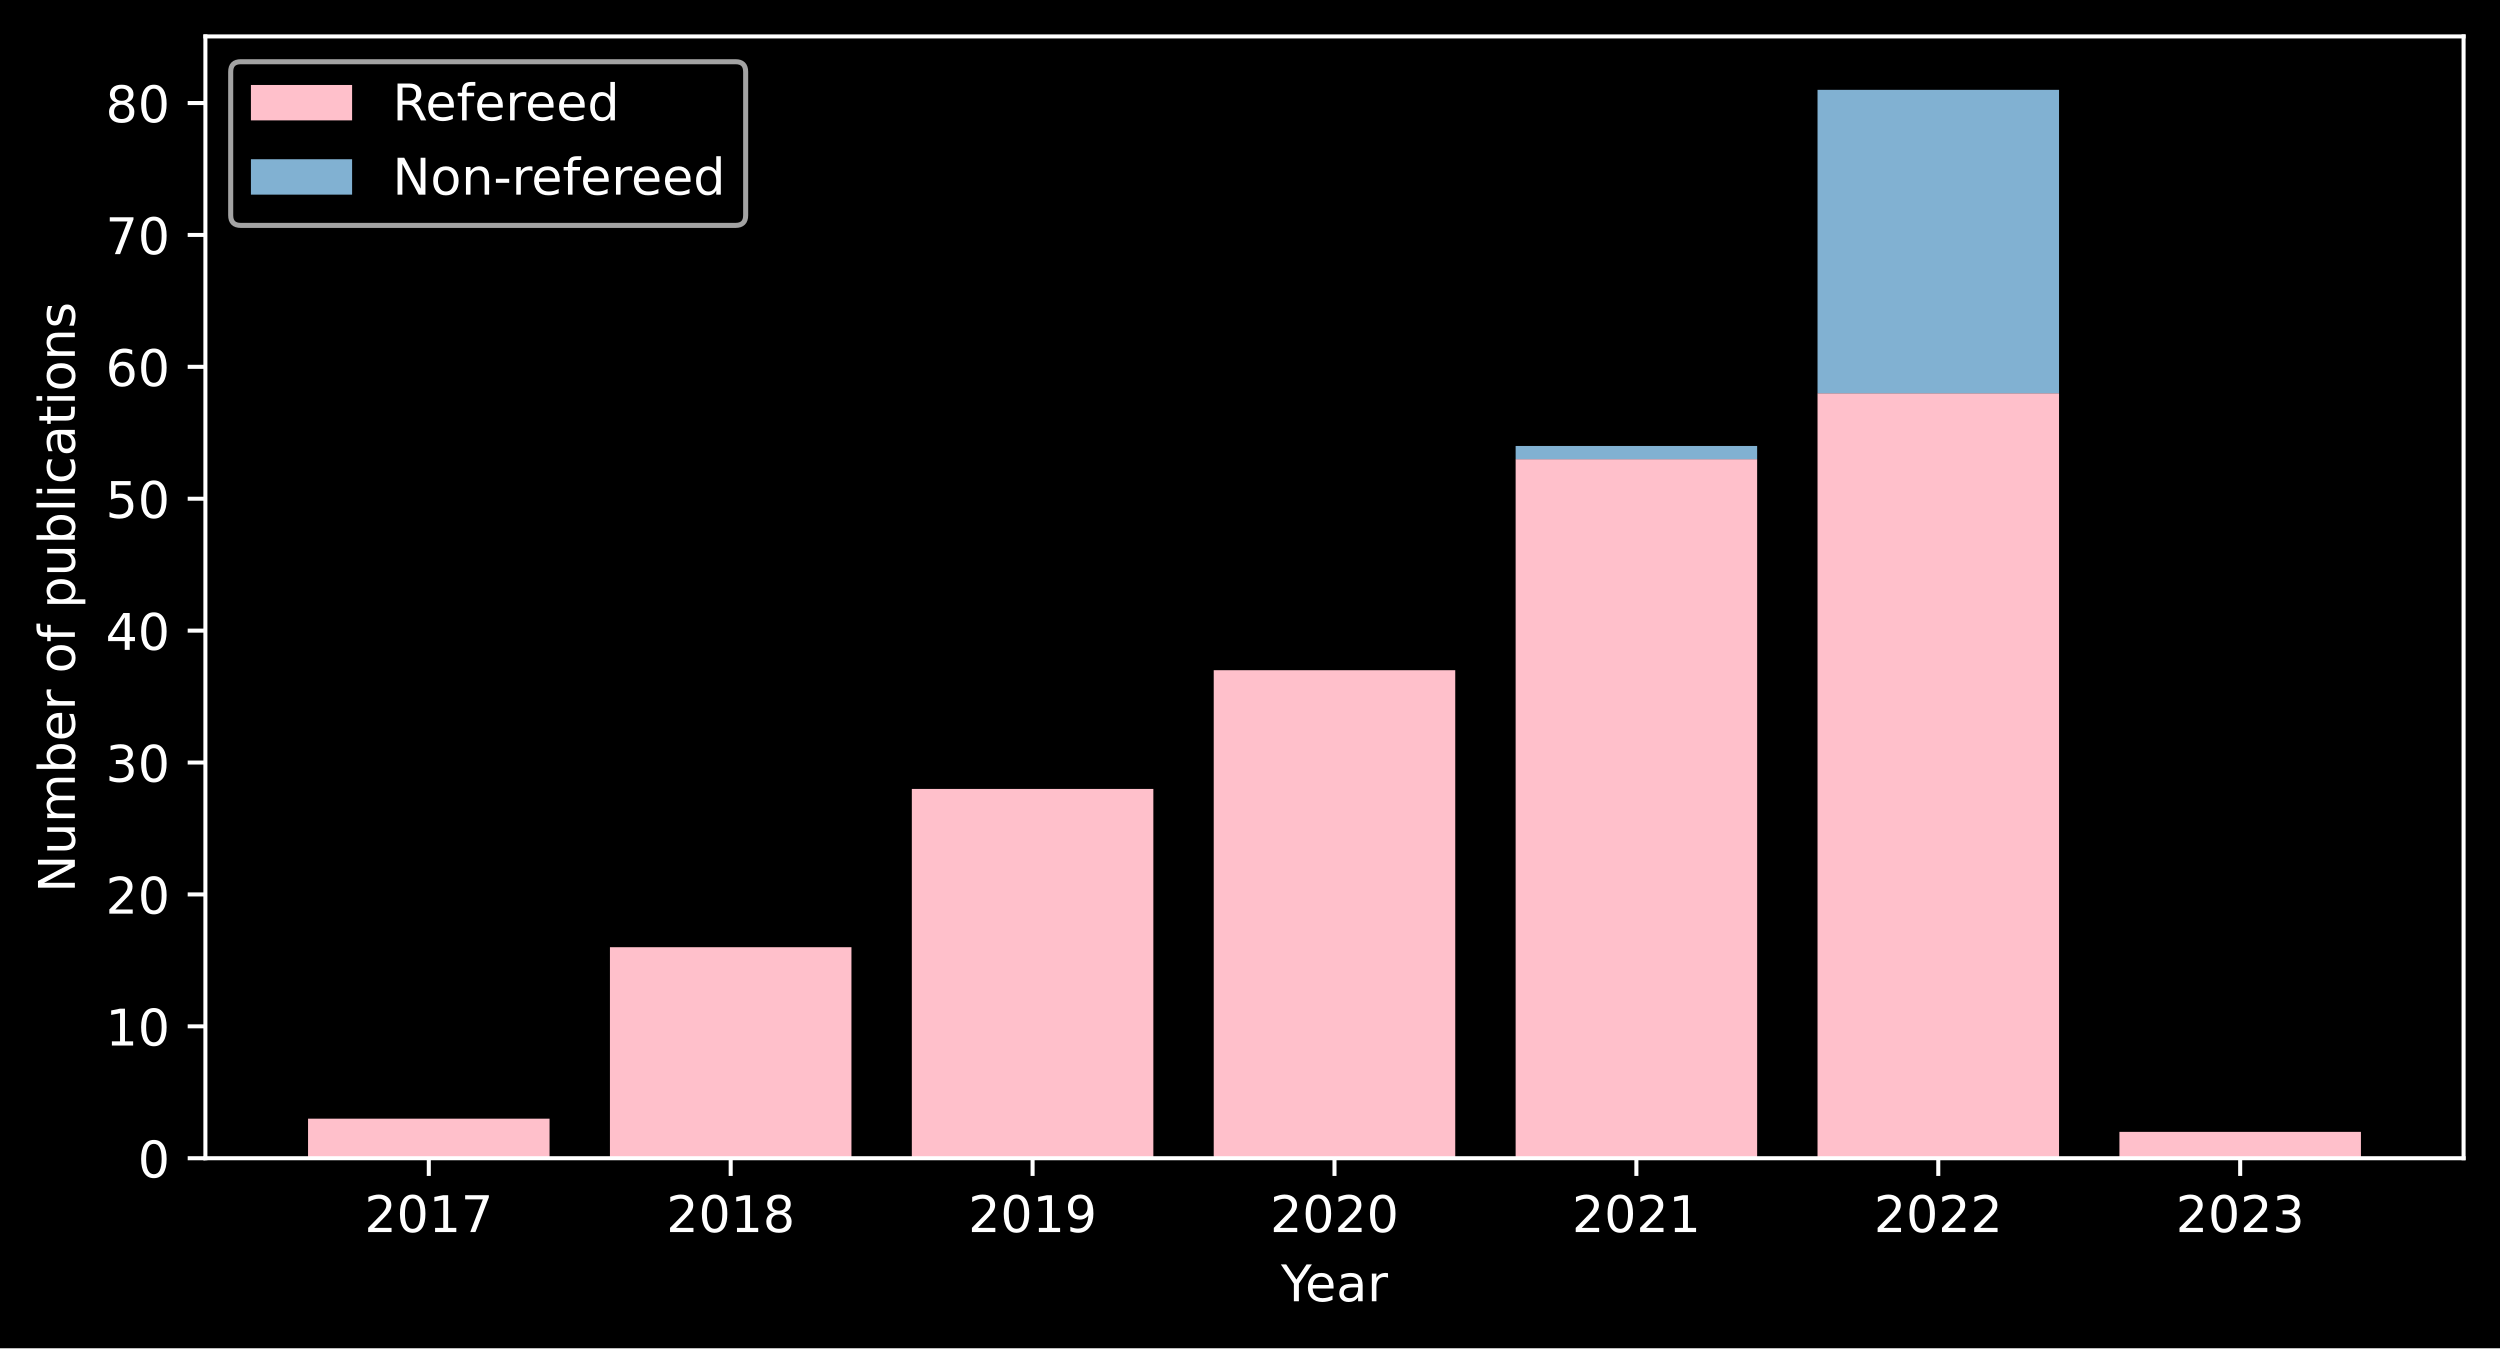
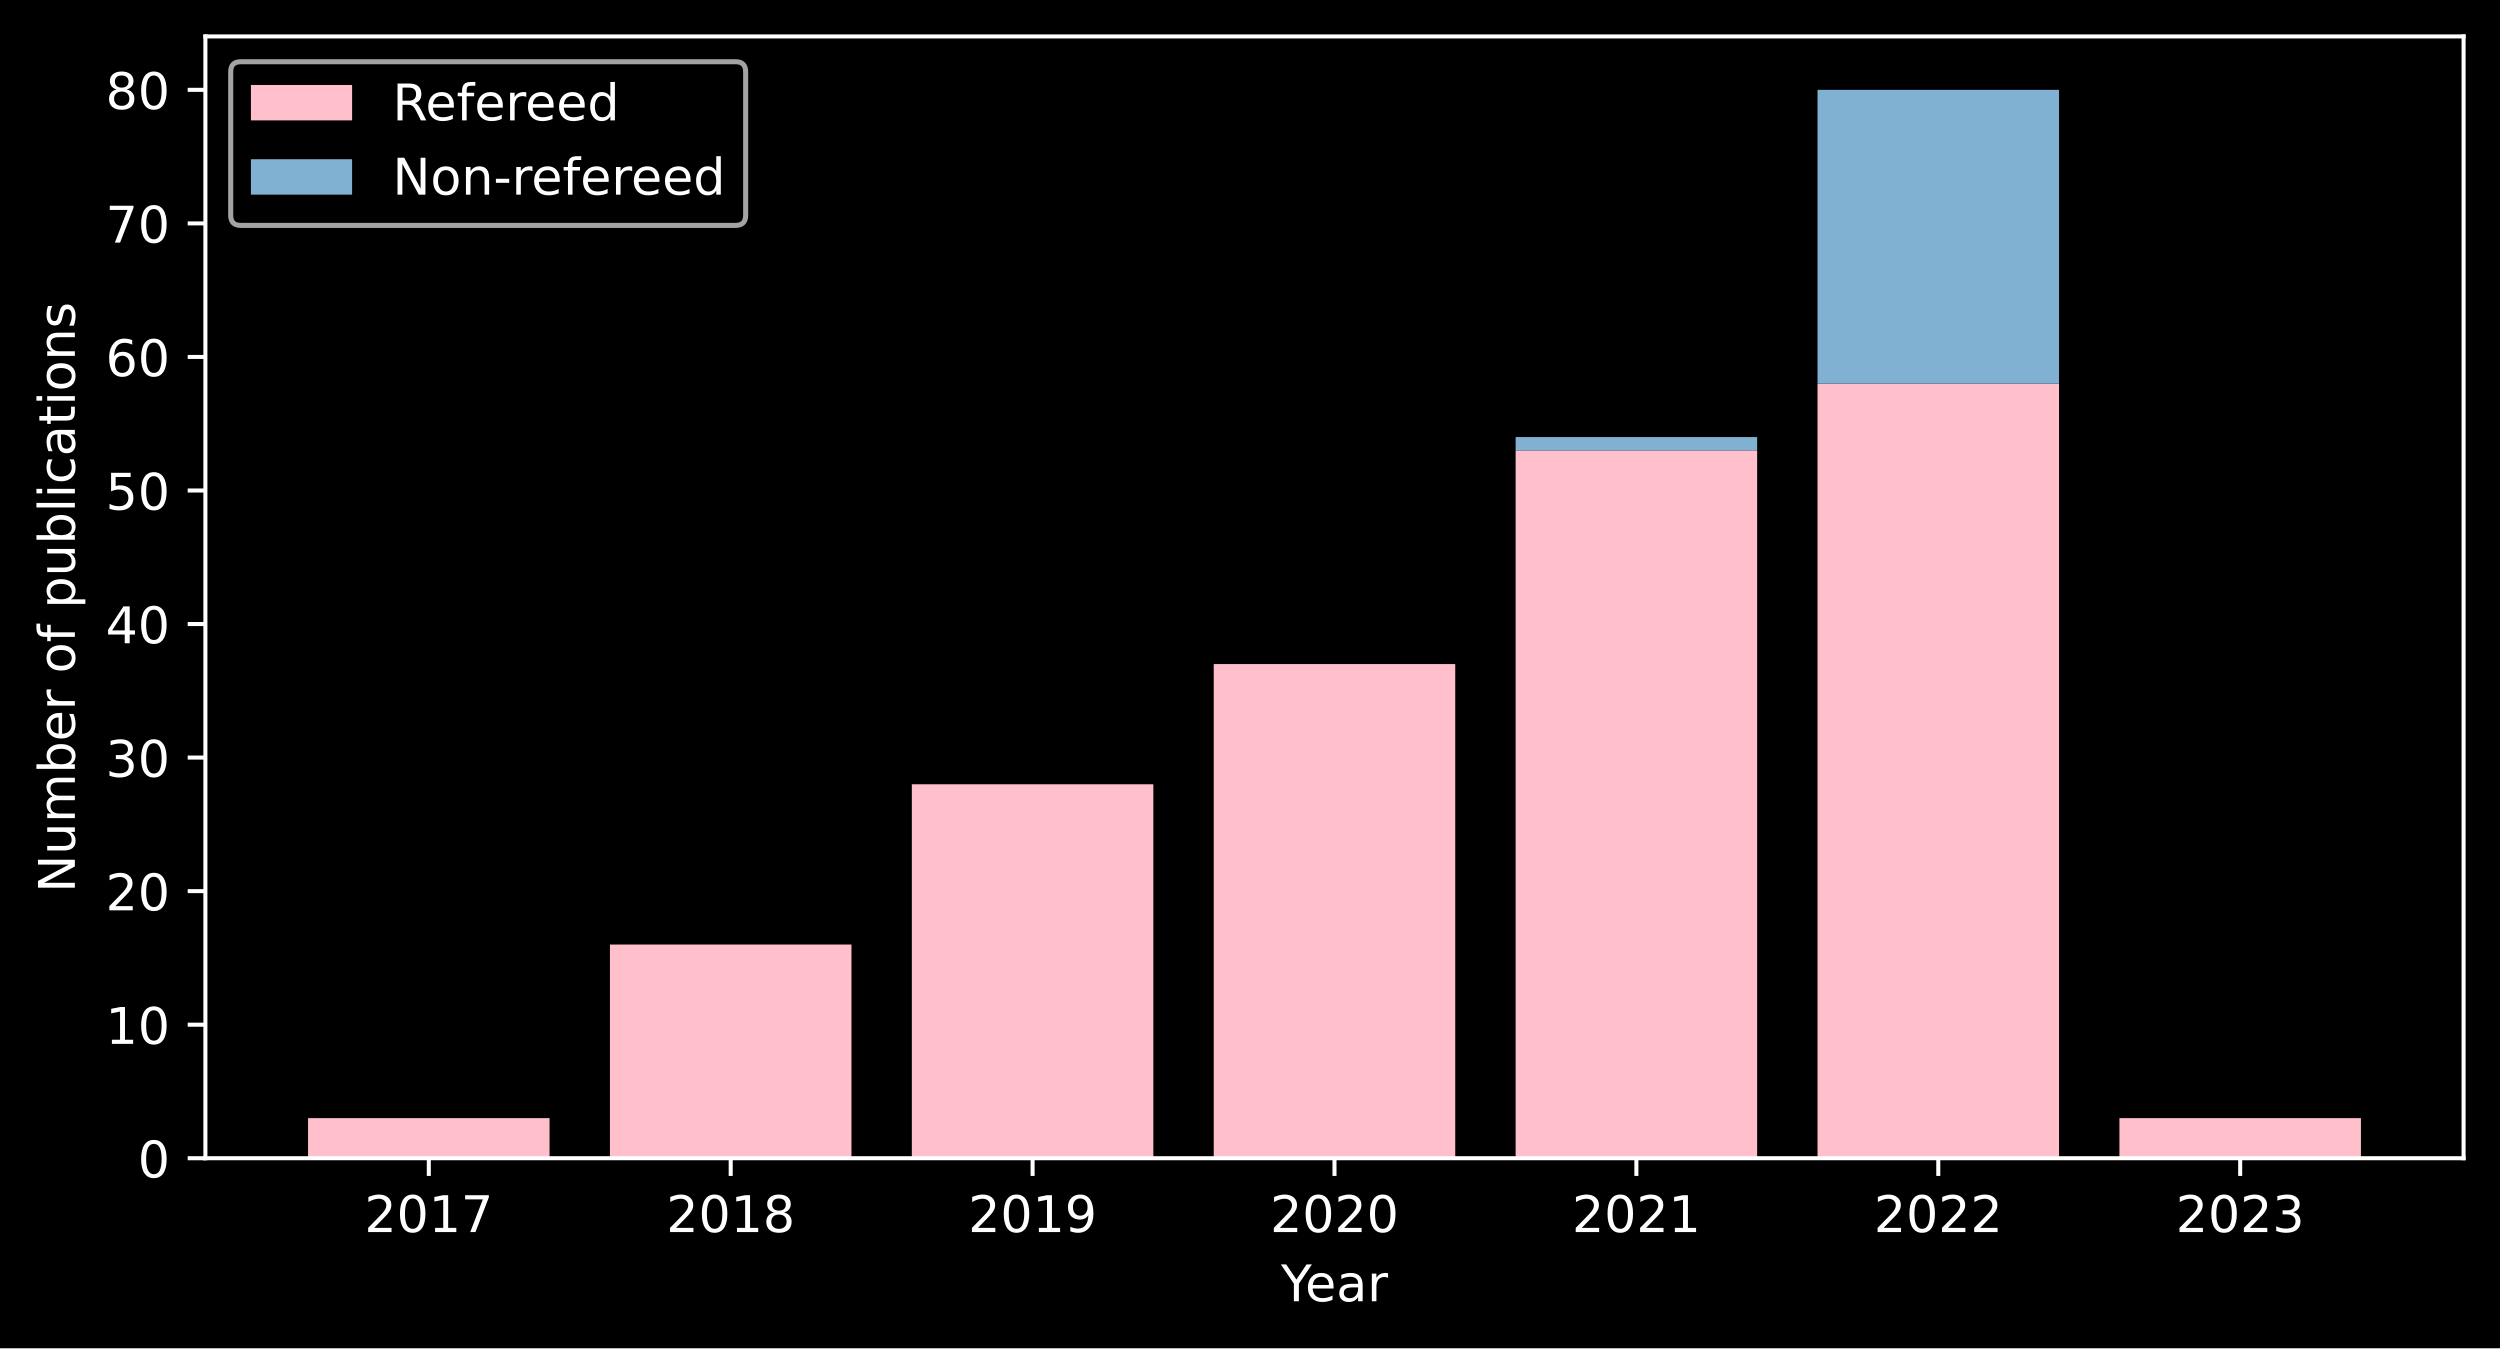
<svg xmlns="http://www.w3.org/2000/svg" xmlns:xlink="http://www.w3.org/1999/xlink" width="494.203pt" height="266.516pt" viewBox="0 0 494.203 266.516" version="1.1">
  <defs>
    <style type="text/css">*{stroke-linejoin: round; stroke-linecap: butt}</style>
  </defs>
  <g id="figure_1">
    <g id="patch_1">
      <path d="M 0 266.516  L 494.203 266.516  L 494.203 0  L 0 0  z " />
    </g>
    <g id="axes_1">
      <g id="patch_2">
        <path d="M 40.603 228.96  L 487.003 228.96  L 487.003 7.2  L 40.603 7.2  z " />
      </g>
      <g id="patch_3">
-         <path d="M 418.969 228.96  L 466.712 228.96  L 466.712 223.745  L 418.969 223.745  z " clip-path="url(#pc6a64dcf4b)" style="fill: #ffc0cb" />
+         <path d="M 418.969 228.96  L 466.712 228.96  L 466.712 221.04  L 418.969 221.04  z " clip-path="url(#p8b01ba0122)" style="fill: #ffc0cb" />
      </g>
      <g id="patch_4">
-         <path d="M 359.29 228.96  L 407.033 228.96  L 407.033 77.73  L 359.29 77.73  z " clip-path="url(#pc6a64dcf4b)" style="fill: #ffc0cb" />
+         <path d="M 359.29 228.96  L 407.033 228.96  L 407.033 75.84  L 359.29 75.84  z " clip-path="url(#p8b01ba0122)" style="fill: #ffc0cb" />
      </g>
      <g id="patch_5">
-         <path d="M 299.611 228.96  L 347.354 228.96  L 347.354 90.767  L 299.611 90.767  z " clip-path="url(#pc6a64dcf4b)" style="fill: #ffc0cb" />
+         <path d="M 299.611 228.96  L 347.354 228.96  L 347.354 89.04  L 299.611 89.04  z " clip-path="url(#p8b01ba0122)" style="fill: #ffc0cb" />
      </g>
      <g id="patch_6">
-         <path d="M 239.931 228.96  L 287.675 228.96  L 287.675 132.486  L 239.931 132.486  z " clip-path="url(#pc6a64dcf4b)" style="fill: #ffc0cb" />
+         <path d="M 239.931 228.96  L 287.675 228.96  L 287.675 131.28  L 239.931 131.28  z " clip-path="url(#p8b01ba0122)" style="fill: #ffc0cb" />
      </g>
      <g id="patch_7">
-         <path d="M 180.252 228.96  L 227.996 228.96  L 227.996 155.953  L 180.252 155.953  z " clip-path="url(#pc6a64dcf4b)" style="fill: #ffc0cb" />
+         <path d="M 180.252 228.96  L 227.996 228.96  L 227.996 155.04  L 180.252 155.04  z " clip-path="url(#p8b01ba0122)" style="fill: #ffc0cb" />
      </g>
      <g id="patch_8">
-         <path d="M 120.573 228.96  L 168.316 228.96  L 168.316 187.241  L 120.573 187.241  z " clip-path="url(#pc6a64dcf4b)" style="fill: #ffc0cb" />
+         <path d="M 120.573 228.96  L 168.316 228.96  L 168.316 186.72  L 120.573 186.72  z " clip-path="url(#p8b01ba0122)" style="fill: #ffc0cb" />
      </g>
      <g id="patch_9">
-         <path d="M 60.894 228.96  L 108.637 228.96  L 108.637 221.138  L 60.894 221.138  z " clip-path="url(#pc6a64dcf4b)" style="fill: #ffc0cb" />
+         <path d="M 60.894 228.96  L 108.637 228.96  L 108.637 221.04  L 60.894 221.04  z " clip-path="url(#p8b01ba0122)" style="fill: #ffc0cb" />
      </g>
      <g id="patch_10">
-         <path d="M 418.969 223.745  L 466.712 223.745  L 466.712 223.745  L 418.969 223.745  z " clip-path="url(#pc6a64dcf4b)" style="fill: #81b1d2" />
+         <path d="M 418.969 221.04  L 466.712 221.04  L 466.712 221.04  L 418.969 221.04  z " clip-path="url(#p8b01ba0122)" style="fill: #81b1d2" />
      </g>
      <g id="patch_11">
-         <path d="M 359.29 77.73  L 407.033 77.73  L 407.033 17.76  L 359.29 17.76  z " clip-path="url(#pc6a64dcf4b)" style="fill: #81b1d2" />
+         <path d="M 359.29 75.84  L 407.033 75.84  L 407.033 17.76  L 359.29 17.76  z " clip-path="url(#p8b01ba0122)" style="fill: #81b1d2" />
      </g>
      <g id="patch_12">
-         <path d="M 299.611 90.767  L 347.354 90.767  L 347.354 88.16  L 299.611 88.16  z " clip-path="url(#pc6a64dcf4b)" style="fill: #81b1d2" />
+         <path d="M 299.611 89.04  L 347.354 89.04  L 347.354 86.4  L 299.611 86.4  z " clip-path="url(#p8b01ba0122)" style="fill: #81b1d2" />
      </g>
      <g id="patch_13">
-         <path d="M 239.931 132.486  L 287.675 132.486  L 287.675 132.486  L 239.931 132.486  z " clip-path="url(#pc6a64dcf4b)" style="fill: #81b1d2" />
+         <path d="M 239.931 131.28  L 287.675 131.28  L 287.675 131.28  L 239.931 131.28  z " clip-path="url(#p8b01ba0122)" style="fill: #81b1d2" />
      </g>
      <g id="patch_14">
-         <path d="M 180.252 155.953  L 227.996 155.953  L 227.996 155.953  L 180.252 155.953  z " clip-path="url(#pc6a64dcf4b)" style="fill: #81b1d2" />
+         <path d="M 180.252 155.04  L 227.996 155.04  L 227.996 155.04  L 180.252 155.04  z " clip-path="url(#p8b01ba0122)" style="fill: #81b1d2" />
      </g>
      <g id="patch_15">
-         <path d="M 120.573 187.241  L 168.316 187.241  L 168.316 187.241  L 120.573 187.241  z " clip-path="url(#pc6a64dcf4b)" style="fill: #81b1d2" />
+         <path d="M 120.573 186.72  L 168.316 186.72  L 168.316 186.72  L 120.573 186.72  z " clip-path="url(#p8b01ba0122)" style="fill: #81b1d2" />
      </g>
      <g id="patch_16">
-         <path d="M 60.894 221.138  L 108.637 221.138  L 108.637 221.138  L 60.894 221.138  z " clip-path="url(#pc6a64dcf4b)" style="fill: #81b1d2" />
+         <path d="M 60.894 221.04  L 108.637 221.04  L 108.637 221.04  L 60.894 221.04  z " clip-path="url(#p8b01ba0122)" style="fill: #81b1d2" />
      </g>
      <g id="matplotlib.axis_1">
        <g id="xtick_1">
          <g id="line2d_1">
            <defs>
-               <path id="maaf9867946" d="M 0 0  L 0 3.5  " style="stroke: #ffffff; stroke-width: 0.8" />
-             </defs>
-             <g>
-               <use xlink:href="#maaf9867946" x="442.841" y="228.96" style="fill: #ffffff; stroke: #ffffff; stroke-width: 0.8" />
+               <path id="mb3d5c11578" d="M 0 0  L 0 3.5  " style="stroke: #ffffff; stroke-width: 0.8" />
+             </defs>
+             <g>
+               <use xlink:href="#mb3d5c11578" x="442.841" y="228.96" style="fill: #ffffff; stroke: #ffffff; stroke-width: 0.8" />
            </g>
          </g>
          <g id="text_1">
            <g style="fill: #ffffff" transform="translate(430.1156 243.5584) scale(0.1 -0.1)">
              <defs>
                <path id="DejaVuSans-32" d="M 1228 531  L 3431 531  L 3431 0  L 469 0  L 469 531  Q 828 903 1448 1529  Q 2069 2156 2228 2338  Q 2531 2678 2651 2914  Q 2772 3150 2772 3378  Q 2772 3750 2511 3984  Q 2250 4219 1831 4219  Q 1534 4219 1204 4116  Q 875 4013 500 3803  L 500 4441  Q 881 4594 1212 4672  Q 1544 4750 1819 4750  Q 2544 4750 2975 4387  Q 3406 4025 3406 3419  Q 3406 3131 3298 2873  Q 3191 2616 2906 2266  Q 2828 2175 2409 1742  Q 1991 1309 1228 531  z " transform="scale(0.015625)" />
                <path id="DejaVuSans-30" d="M 2034 4250  Q 1547 4250 1301 3770  Q 1056 3291 1056 2328  Q 1056 1369 1301 889  Q 1547 409 2034 409  Q 2525 409 2770 889  Q 3016 1369 3016 2328  Q 3016 3291 2770 3770  Q 2525 4250 2034 4250  z M 2034 4750  Q 2819 4750 3233 4129  Q 3647 3509 3647 2328  Q 3647 1150 3233 529  Q 2819 -91 2034 -91  Q 1250 -91 836 529  Q 422 1150 422 2328  Q 422 3509 836 4129  Q 1250 4750 2034 4750  z " transform="scale(0.015625)" />
                <path id="DejaVuSans-33" d="M 2597 2516  Q 3050 2419 3304 2112  Q 3559 1806 3559 1356  Q 3559 666 3084 287  Q 2609 -91 1734 -91  Q 1441 -91 1130 -33  Q 819 25 488 141  L 488 750  Q 750 597 1062 519  Q 1375 441 1716 441  Q 2309 441 2620 675  Q 2931 909 2931 1356  Q 2931 1769 2642 2001  Q 2353 2234 1838 2234  L 1294 2234  L 1294 2753  L 1863 2753  Q 2328 2753 2575 2939  Q 2822 3125 2822 3475  Q 2822 3834 2567 4026  Q 2313 4219 1838 4219  Q 1578 4219 1281 4162  Q 984 4106 628 3988  L 628 4550  Q 988 4650 1302 4700  Q 1616 4750 1894 4750  Q 2613 4750 3031 4423  Q 3450 4097 3450 3541  Q 3450 3153 3228 2886  Q 3006 2619 2597 2516  z " transform="scale(0.015625)" />
              </defs>
              <use xlink:href="#DejaVuSans-32" />
              <use xlink:href="#DejaVuSans-30" x="63.623" />
              <use xlink:href="#DejaVuSans-32" x="127.246" />
              <use xlink:href="#DejaVuSans-33" x="190.869" />
            </g>
          </g>
        </g>
        <g id="xtick_2">
          <g id="line2d_2">
            <g>
-               <use xlink:href="#maaf9867946" x="383.161" y="228.96" style="fill: #ffffff; stroke: #ffffff; stroke-width: 0.8" />
+               <use xlink:href="#mb3d5c11578" x="383.161" y="228.96" style="fill: #ffffff; stroke: #ffffff; stroke-width: 0.8" />
            </g>
          </g>
          <g id="text_2">
            <g style="fill: #ffffff" transform="translate(370.4364 243.5584) scale(0.1 -0.1)">
              <use xlink:href="#DejaVuSans-32" />
              <use xlink:href="#DejaVuSans-30" x="63.623" />
              <use xlink:href="#DejaVuSans-32" x="127.246" />
              <use xlink:href="#DejaVuSans-32" x="190.869" />
            </g>
          </g>
        </g>
        <g id="xtick_3">
          <g id="line2d_3">
            <g>
-               <use xlink:href="#maaf9867946" x="323.482" y="228.96" style="fill: #ffffff; stroke: #ffffff; stroke-width: 0.8" />
+               <use xlink:href="#mb3d5c11578" x="323.482" y="228.96" style="fill: #ffffff; stroke: #ffffff; stroke-width: 0.8" />
            </g>
          </g>
          <g id="text_3">
            <g style="fill: #ffffff" transform="translate(310.7573 243.5584) scale(0.1 -0.1)">
              <defs>
                <path id="DejaVuSans-31" d="M 794 531  L 1825 531  L 1825 4091  L 703 3866  L 703 4441  L 1819 4666  L 2450 4666  L 2450 531  L 3481 531  L 3481 0  L 794 0  L 794 531  z " transform="scale(0.015625)" />
              </defs>
              <use xlink:href="#DejaVuSans-32" />
              <use xlink:href="#DejaVuSans-30" x="63.623" />
              <use xlink:href="#DejaVuSans-32" x="127.246" />
              <use xlink:href="#DejaVuSans-31" x="190.869" />
            </g>
          </g>
        </g>
        <g id="xtick_4">
          <g id="line2d_4">
            <g>
-               <use xlink:href="#maaf9867946" x="263.803" y="228.96" style="fill: #ffffff; stroke: #ffffff; stroke-width: 0.8" />
+               <use xlink:href="#mb3d5c11578" x="263.803" y="228.96" style="fill: #ffffff; stroke: #ffffff; stroke-width: 0.8" />
            </g>
          </g>
          <g id="text_4">
            <g style="fill: #ffffff" transform="translate(251.0781 243.5584) scale(0.1 -0.1)">
              <use xlink:href="#DejaVuSans-32" />
              <use xlink:href="#DejaVuSans-30" x="63.623" />
              <use xlink:href="#DejaVuSans-32" x="127.246" />
              <use xlink:href="#DejaVuSans-30" x="190.869" />
            </g>
          </g>
        </g>
        <g id="xtick_5">
          <g id="line2d_5">
            <g>
-               <use xlink:href="#maaf9867946" x="204.124" y="228.96" style="fill: #ffffff; stroke: #ffffff; stroke-width: 0.8" />
+               <use xlink:href="#mb3d5c11578" x="204.124" y="228.96" style="fill: #ffffff; stroke: #ffffff; stroke-width: 0.8" />
            </g>
          </g>
          <g id="text_5">
            <g style="fill: #ffffff" transform="translate(191.399 243.5584) scale(0.1 -0.1)">
              <defs>
                <path id="DejaVuSans-39" d="M 703 97  L 703 672  Q 941 559 1184 500  Q 1428 441 1663 441  Q 2288 441 2617 861  Q 2947 1281 2994 2138  Q 2813 1869 2534 1725  Q 2256 1581 1919 1581  Q 1219 1581 811 2004  Q 403 2428 403 3163  Q 403 3881 828 4315  Q 1253 4750 1959 4750  Q 2769 4750 3195 4129  Q 3622 3509 3622 2328  Q 3622 1225 3098 567  Q 2575 -91 1691 -91  Q 1453 -91 1209 -44  Q 966 3 703 97  z M 1959 2075  Q 2384 2075 2632 2365  Q 2881 2656 2881 3163  Q 2881 3666 2632 3958  Q 2384 4250 1959 4250  Q 1534 4250 1286 3958  Q 1038 3666 1038 3163  Q 1038 2656 1286 2365  Q 1534 2075 1959 2075  z " transform="scale(0.015625)" />
              </defs>
              <use xlink:href="#DejaVuSans-32" />
              <use xlink:href="#DejaVuSans-30" x="63.623" />
              <use xlink:href="#DejaVuSans-31" x="127.246" />
              <use xlink:href="#DejaVuSans-39" x="190.869" />
            </g>
          </g>
        </g>
        <g id="xtick_6">
          <g id="line2d_6">
            <g>
-               <use xlink:href="#maaf9867946" x="144.445" y="228.96" style="fill: #ffffff; stroke: #ffffff; stroke-width: 0.8" />
+               <use xlink:href="#mb3d5c11578" x="144.445" y="228.96" style="fill: #ffffff; stroke: #ffffff; stroke-width: 0.8" />
            </g>
          </g>
          <g id="text_6">
            <g style="fill: #ffffff" transform="translate(131.7198 243.5584) scale(0.1 -0.1)">
              <defs>
                <path id="DejaVuSans-38" d="M 2034 2216  Q 1584 2216 1326 1975  Q 1069 1734 1069 1313  Q 1069 891 1326 650  Q 1584 409 2034 409  Q 2484 409 2743 651  Q 3003 894 3003 1313  Q 3003 1734 2745 1975  Q 2488 2216 2034 2216  z M 1403 2484  Q 997 2584 770 2862  Q 544 3141 544 3541  Q 544 4100 942 4425  Q 1341 4750 2034 4750  Q 2731 4750 3128 4425  Q 3525 4100 3525 3541  Q 3525 3141 3298 2862  Q 3072 2584 2669 2484  Q 3125 2378 3379 2068  Q 3634 1759 3634 1313  Q 3634 634 3220 271  Q 2806 -91 2034 -91  Q 1263 -91 848 271  Q 434 634 434 1313  Q 434 1759 690 2068  Q 947 2378 1403 2484  z M 1172 3481  Q 1172 3119 1398 2916  Q 1625 2713 2034 2713  Q 2441 2713 2670 2916  Q 2900 3119 2900 3481  Q 2900 3844 2670 4047  Q 2441 4250 2034 4250  Q 1625 4250 1398 4047  Q 1172 3844 1172 3481  z " transform="scale(0.015625)" />
              </defs>
              <use xlink:href="#DejaVuSans-32" />
              <use xlink:href="#DejaVuSans-30" x="63.623" />
              <use xlink:href="#DejaVuSans-31" x="127.246" />
              <use xlink:href="#DejaVuSans-38" x="190.869" />
            </g>
          </g>
        </g>
        <g id="xtick_7">
          <g id="line2d_7">
            <g>
-               <use xlink:href="#maaf9867946" x="84.766" y="228.96" style="fill: #ffffff; stroke: #ffffff; stroke-width: 0.8" />
+               <use xlink:href="#mb3d5c11578" x="84.766" y="228.96" style="fill: #ffffff; stroke: #ffffff; stroke-width: 0.8" />
            </g>
          </g>
          <g id="text_7">
            <g style="fill: #ffffff" transform="translate(72.04069 243.5584) scale(0.1 -0.1)">
              <defs>
                <path id="DejaVuSans-37" d="M 525 4666  L 3525 4666  L 3525 4397  L 1831 0  L 1172 0  L 2766 4134  L 525 4134  L 525 4666  z " transform="scale(0.015625)" />
              </defs>
              <use xlink:href="#DejaVuSans-32" />
              <use xlink:href="#DejaVuSans-30" x="63.623" />
              <use xlink:href="#DejaVuSans-31" x="127.246" />
              <use xlink:href="#DejaVuSans-37" x="190.869" />
            </g>
          </g>
        </g>
        <g id="text_8">
          <g style="fill: #ffffff" transform="translate(253.2156 257.2366) scale(0.1 -0.1)">
            <defs>
              <path id="DejaVuSans-59" d="M -13 4666  L 666 4666  L 1959 2747  L 3244 4666  L 3922 4666  L 2272 2222  L 2272 0  L 1638 0  L 1638 2222  L -13 4666  z " transform="scale(0.015625)" />
              <path id="DejaVuSans-65" d="M 3597 1894  L 3597 1613  L 953 1613  Q 991 1019 1311 708  Q 1631 397 2203 397  Q 2534 397 2845 478  Q 3156 559 3463 722  L 3463 178  Q 3153 47 2828 -22  Q 2503 -91 2169 -91  Q 1331 -91 842 396  Q 353 884 353 1716  Q 353 2575 817 3079  Q 1281 3584 2069 3584  Q 2775 3584 3186 3129  Q 3597 2675 3597 1894  z M 3022 2063  Q 3016 2534 2758 2815  Q 2500 3097 2075 3097  Q 1594 3097 1305 2825  Q 1016 2553 972 2059  L 3022 2063  z " transform="scale(0.015625)" />
              <path id="DejaVuSans-61" d="M 2194 1759  Q 1497 1759 1228 1600  Q 959 1441 959 1056  Q 959 750 1161 570  Q 1363 391 1709 391  Q 2188 391 2477 730  Q 2766 1069 2766 1631  L 2766 1759  L 2194 1759  z M 3341 1997  L 3341 0  L 2766 0  L 2766 531  Q 2569 213 2275 61  Q 1981 -91 1556 -91  Q 1019 -91 701 211  Q 384 513 384 1019  Q 384 1609 779 1909  Q 1175 2209 1959 2209  L 2766 2209  L 2766 2266  Q 2766 2663 2505 2880  Q 2244 3097 1772 3097  Q 1472 3097 1187 3025  Q 903 2953 641 2809  L 641 3341  Q 956 3463 1253 3523  Q 1550 3584 1831 3584  Q 2591 3584 2966 3190  Q 3341 2797 3341 1997  z " transform="scale(0.015625)" />
              <path id="DejaVuSans-72" d="M 2631 2963  Q 2534 3019 2420 3045  Q 2306 3072 2169 3072  Q 1681 3072 1420 2755  Q 1159 2438 1159 1844  L 1159 0  L 581 0  L 581 3500  L 1159 3500  L 1159 2956  Q 1341 3275 1631 3429  Q 1922 3584 2338 3584  Q 2397 3584 2469 3576  Q 2541 3569 2628 3553  L 2631 2963  z " transform="scale(0.015625)" />
            </defs>
            <use xlink:href="#DejaVuSans-59" />
            <use xlink:href="#DejaVuSans-65" x="47.834" />
            <use xlink:href="#DejaVuSans-61" x="109.357" />
            <use xlink:href="#DejaVuSans-72" x="170.637" />
          </g>
        </g>
      </g>
      <g id="matplotlib.axis_2">
        <g id="ytick_1">
          <g id="line2d_8">
            <defs>
-               <path id="m906f499216" d="M 0 0  L -3.5 0  " style="stroke: #ffffff; stroke-width: 0.8" />
-             </defs>
-             <g>
-               <use xlink:href="#m906f499216" x="40.603" y="228.96" style="fill: #ffffff; stroke: #ffffff; stroke-width: 0.8" />
+               <path id="m7a00f01ed0" d="M 0 0  L -3.5 0  " style="stroke: #ffffff; stroke-width: 0.8" />
+             </defs>
+             <g>
+               <use xlink:href="#m7a00f01ed0" x="40.603" y="228.96" style="fill: #ffffff; stroke: #ffffff; stroke-width: 0.8" />
            </g>
          </g>
          <g id="text_9">
            <g style="fill: #ffffff" transform="translate(27.24063 232.7592) scale(0.1 -0.1)">
              <use xlink:href="#DejaVuSans-30" />
            </g>
          </g>
        </g>
        <g id="ytick_2">
          <g id="line2d_9">
            <g>
-               <use xlink:href="#m906f499216" x="40.603" y="202.886" style="fill: #ffffff; stroke: #ffffff; stroke-width: 0.8" />
+               <use xlink:href="#m7a00f01ed0" x="40.603" y="202.56" style="fill: #ffffff; stroke: #ffffff; stroke-width: 0.8" />
            </g>
          </g>
          <g id="text_10">
-             <g style="fill: #ffffff" transform="translate(20.87813 206.6851) scale(0.1 -0.1)">
+             <g style="fill: #ffffff" transform="translate(20.87813 206.3592) scale(0.1 -0.1)">
              <use xlink:href="#DejaVuSans-31" />
              <use xlink:href="#DejaVuSans-30" x="63.623" />
            </g>
          </g>
        </g>
        <g id="ytick_3">
          <g id="line2d_10">
            <g>
-               <use xlink:href="#m906f499216" x="40.603" y="176.812" style="fill: #ffffff; stroke: #ffffff; stroke-width: 0.8" />
+               <use xlink:href="#m7a00f01ed0" x="40.603" y="176.16" style="fill: #ffffff; stroke: #ffffff; stroke-width: 0.8" />
            </g>
          </g>
          <g id="text_11">
-             <g style="fill: #ffffff" transform="translate(20.87813 180.6111) scale(0.1 -0.1)">
+             <g style="fill: #ffffff" transform="translate(20.87813 179.9592) scale(0.1 -0.1)">
              <use xlink:href="#DejaVuSans-32" />
              <use xlink:href="#DejaVuSans-30" x="63.623" />
            </g>
          </g>
        </g>
        <g id="ytick_4">
          <g id="line2d_11">
            <g>
-               <use xlink:href="#m906f499216" x="40.603" y="150.738" style="fill: #ffffff; stroke: #ffffff; stroke-width: 0.8" />
+               <use xlink:href="#m7a00f01ed0" x="40.603" y="149.76" style="fill: #ffffff; stroke: #ffffff; stroke-width: 0.8" />
            </g>
          </g>
          <g id="text_12">
-             <g style="fill: #ffffff" transform="translate(20.87813 154.537) scale(0.1 -0.1)">
+             <g style="fill: #ffffff" transform="translate(20.87813 153.5592) scale(0.1 -0.1)">
              <use xlink:href="#DejaVuSans-33" />
              <use xlink:href="#DejaVuSans-30" x="63.623" />
            </g>
          </g>
        </g>
        <g id="ytick_5">
          <g id="line2d_12">
            <g>
-               <use xlink:href="#m906f499216" x="40.603" y="124.664" style="fill: #ffffff; stroke: #ffffff; stroke-width: 0.8" />
+               <use xlink:href="#m7a00f01ed0" x="40.603" y="123.36" style="fill: #ffffff; stroke: #ffffff; stroke-width: 0.8" />
            </g>
          </g>
          <g id="text_13">
-             <g style="fill: #ffffff" transform="translate(20.87813 128.4629) scale(0.1 -0.1)">
+             <g style="fill: #ffffff" transform="translate(20.87813 127.1592) scale(0.1 -0.1)">
              <defs>
                <path id="DejaVuSans-34" d="M 2419 4116  L 825 1625  L 2419 1625  L 2419 4116  z M 2253 4666  L 3047 4666  L 3047 1625  L 3713 1625  L 3713 1100  L 3047 1100  L 3047 0  L 2419 0  L 2419 1100  L 313 1100  L 313 1709  L 2253 4666  z " transform="scale(0.015625)" />
              </defs>
              <use xlink:href="#DejaVuSans-34" />
              <use xlink:href="#DejaVuSans-30" x="63.623" />
            </g>
          </g>
        </g>
        <g id="ytick_6">
          <g id="line2d_13">
            <g>
-               <use xlink:href="#m906f499216" x="40.603" y="98.59" style="fill: #ffffff; stroke: #ffffff; stroke-width: 0.8" />
+               <use xlink:href="#m7a00f01ed0" x="40.603" y="96.96" style="fill: #ffffff; stroke: #ffffff; stroke-width: 0.8" />
            </g>
          </g>
          <g id="text_14">
-             <g style="fill: #ffffff" transform="translate(20.87813 102.3888) scale(0.1 -0.1)">
+             <g style="fill: #ffffff" transform="translate(20.87813 100.7592) scale(0.1 -0.1)">
              <defs>
                <path id="DejaVuSans-35" d="M 691 4666  L 3169 4666  L 3169 4134  L 1269 4134  L 1269 2991  Q 1406 3038 1543 3061  Q 1681 3084 1819 3084  Q 2600 3084 3056 2656  Q 3513 2228 3513 1497  Q 3513 744 3044 326  Q 2575 -91 1722 -91  Q 1428 -91 1123 -41  Q 819 9 494 109  L 494 744  Q 775 591 1075 516  Q 1375 441 1709 441  Q 2250 441 2565 725  Q 2881 1009 2881 1497  Q 2881 1984 2565 2268  Q 2250 2553 1709 2553  Q 1456 2553 1204 2497  Q 953 2441 691 2322  L 691 4666  z " transform="scale(0.015625)" />
              </defs>
              <use xlink:href="#DejaVuSans-35" />
              <use xlink:href="#DejaVuSans-30" x="63.623" />
            </g>
          </g>
        </g>
        <g id="ytick_7">
          <g id="line2d_14">
            <g>
-               <use xlink:href="#m906f499216" x="40.603" y="72.516" style="fill: #ffffff; stroke: #ffffff; stroke-width: 0.8" />
+               <use xlink:href="#m7a00f01ed0" x="40.603" y="70.56" style="fill: #ffffff; stroke: #ffffff; stroke-width: 0.8" />
            </g>
          </g>
          <g id="text_15">
-             <g style="fill: #ffffff" transform="translate(20.87813 76.31477) scale(0.1 -0.1)">
+             <g style="fill: #ffffff" transform="translate(20.87813 74.35922) scale(0.1 -0.1)">
              <defs>
                <path id="DejaVuSans-36" d="M 2113 2584  Q 1688 2584 1439 2293  Q 1191 2003 1191 1497  Q 1191 994 1439 701  Q 1688 409 2113 409  Q 2538 409 2786 701  Q 3034 994 3034 1497  Q 3034 2003 2786 2293  Q 2538 2584 2113 2584  z M 3366 4563  L 3366 3988  Q 3128 4100 2886 4159  Q 2644 4219 2406 4219  Q 1781 4219 1451 3797  Q 1122 3375 1075 2522  Q 1259 2794 1537 2939  Q 1816 3084 2150 3084  Q 2853 3084 3261 2657  Q 3669 2231 3669 1497  Q 3669 778 3244 343  Q 2819 -91 2113 -91  Q 1303 -91 875 529  Q 447 1150 447 2328  Q 447 3434 972 4092  Q 1497 4750 2381 4750  Q 2619 4750 2861 4703  Q 3103 4656 3366 4563  z " transform="scale(0.015625)" />
              </defs>
              <use xlink:href="#DejaVuSans-36" />
              <use xlink:href="#DejaVuSans-30" x="63.623" />
            </g>
          </g>
        </g>
        <g id="ytick_8">
          <g id="line2d_15">
            <g>
-               <use xlink:href="#m906f499216" x="40.603" y="46.441" style="fill: #ffffff; stroke: #ffffff; stroke-width: 0.8" />
+               <use xlink:href="#m7a00f01ed0" x="40.603" y="44.16" style="fill: #ffffff; stroke: #ffffff; stroke-width: 0.8" />
            </g>
          </g>
          <g id="text_16">
-             <g style="fill: #ffffff" transform="translate(20.87813 50.2407) scale(0.1 -0.1)">
+             <g style="fill: #ffffff" transform="translate(20.87813 47.95922) scale(0.1 -0.1)">
              <use xlink:href="#DejaVuSans-37" />
              <use xlink:href="#DejaVuSans-30" x="63.623" />
            </g>
          </g>
        </g>
        <g id="ytick_9">
          <g id="line2d_16">
            <g>
-               <use xlink:href="#m906f499216" x="40.603" y="20.367" style="fill: #ffffff; stroke: #ffffff; stroke-width: 0.8" />
+               <use xlink:href="#m7a00f01ed0" x="40.603" y="17.76" style="fill: #ffffff; stroke: #ffffff; stroke-width: 0.8" />
            </g>
          </g>
          <g id="text_17">
-             <g style="fill: #ffffff" transform="translate(20.87813 24.16663) scale(0.1 -0.1)">
+             <g style="fill: #ffffff" transform="translate(20.87813 21.55922) scale(0.1 -0.1)">
              <use xlink:href="#DejaVuSans-38" />
              <use xlink:href="#DejaVuSans-30" x="63.623" />
            </g>
          </g>
        </g>
        <g id="text_18">
          <g style="fill: #ffffff" transform="translate(14.79844 176.4542) rotate(-90) scale(0.1 -0.1)">
            <defs>
              <path id="DejaVuSans-4e" d="M 628 4666  L 1478 4666  L 3547 763  L 3547 4666  L 4159 4666  L 4159 0  L 3309 0  L 1241 3903  L 1241 0  L 628 0  L 628 4666  z " transform="scale(0.015625)" />
              <path id="DejaVuSans-75" d="M 544 1381  L 544 3500  L 1119 3500  L 1119 1403  Q 1119 906 1312 657  Q 1506 409 1894 409  Q 2359 409 2629 706  Q 2900 1003 2900 1516  L 2900 3500  L 3475 3500  L 3475 0  L 2900 0  L 2900 538  Q 2691 219 2414 64  Q 2138 -91 1772 -91  Q 1169 -91 856 284  Q 544 659 544 1381  z M 1991 3584  L 1991 3584  z " transform="scale(0.015625)" />
              <path id="DejaVuSans-6d" d="M 3328 2828  Q 3544 3216 3844 3400  Q 4144 3584 4550 3584  Q 5097 3584 5394 3201  Q 5691 2819 5691 2113  L 5691 0  L 5113 0  L 5113 2094  Q 5113 2597 4934 2840  Q 4756 3084 4391 3084  Q 3944 3084 3684 2787  Q 3425 2491 3425 1978  L 3425 0  L 2847 0  L 2847 2094  Q 2847 2600 2669 2842  Q 2491 3084 2119 3084  Q 1678 3084 1418 2786  Q 1159 2488 1159 1978  L 1159 0  L 581 0  L 581 3500  L 1159 3500  L 1159 2956  Q 1356 3278 1631 3431  Q 1906 3584 2284 3584  Q 2666 3584 2933 3390  Q 3200 3197 3328 2828  z " transform="scale(0.015625)" />
              <path id="DejaVuSans-62" d="M 3116 1747  Q 3116 2381 2855 2742  Q 2594 3103 2138 3103  Q 1681 3103 1420 2742  Q 1159 2381 1159 1747  Q 1159 1113 1420 752  Q 1681 391 2138 391  Q 2594 391 2855 752  Q 3116 1113 3116 1747  z M 1159 2969  Q 1341 3281 1617 3432  Q 1894 3584 2278 3584  Q 2916 3584 3314 3078  Q 3713 2572 3713 1747  Q 3713 922 3314 415  Q 2916 -91 2278 -91  Q 1894 -91 1617 61  Q 1341 213 1159 525  L 1159 0  L 581 0  L 581 4863  L 1159 4863  L 1159 2969  z " transform="scale(0.015625)" />
              <path id="DejaVuSans-20" transform="scale(0.015625)" />
              <path id="DejaVuSans-6f" d="M 1959 3097  Q 1497 3097 1228 2736  Q 959 2375 959 1747  Q 959 1119 1226 758  Q 1494 397 1959 397  Q 2419 397 2687 759  Q 2956 1122 2956 1747  Q 2956 2369 2687 2733  Q 2419 3097 1959 3097  z M 1959 3584  Q 2709 3584 3137 3096  Q 3566 2609 3566 1747  Q 3566 888 3137 398  Q 2709 -91 1959 -91  Q 1206 -91 779 398  Q 353 888 353 1747  Q 353 2609 779 3096  Q 1206 3584 1959 3584  z " transform="scale(0.015625)" />
              <path id="DejaVuSans-66" d="M 2375 4863  L 2375 4384  L 1825 4384  Q 1516 4384 1395 4259  Q 1275 4134 1275 3809  L 1275 3500  L 2222 3500  L 2222 3053  L 1275 3053  L 1275 0  L 697 0  L 697 3053  L 147 3053  L 147 3500  L 697 3500  L 697 3744  Q 697 4328 969 4595  Q 1241 4863 1831 4863  L 2375 4863  z " transform="scale(0.015625)" />
              <path id="DejaVuSans-70" d="M 1159 525  L 1159 -1331  L 581 -1331  L 581 3500  L 1159 3500  L 1159 2969  Q 1341 3281 1617 3432  Q 1894 3584 2278 3584  Q 2916 3584 3314 3078  Q 3713 2572 3713 1747  Q 3713 922 3314 415  Q 2916 -91 2278 -91  Q 1894 -91 1617 61  Q 1341 213 1159 525  z M 3116 1747  Q 3116 2381 2855 2742  Q 2594 3103 2138 3103  Q 1681 3103 1420 2742  Q 1159 2381 1159 1747  Q 1159 1113 1420 752  Q 1681 391 2138 391  Q 2594 391 2855 752  Q 3116 1113 3116 1747  z " transform="scale(0.015625)" />
              <path id="DejaVuSans-6c" d="M 603 4863  L 1178 4863  L 1178 0  L 603 0  L 603 4863  z " transform="scale(0.015625)" />
              <path id="DejaVuSans-69" d="M 603 3500  L 1178 3500  L 1178 0  L 603 0  L 603 3500  z M 603 4863  L 1178 4863  L 1178 4134  L 603 4134  L 603 4863  z " transform="scale(0.015625)" />
              <path id="DejaVuSans-63" d="M 3122 3366  L 3122 2828  Q 2878 2963 2633 3030  Q 2388 3097 2138 3097  Q 1578 3097 1268 2742  Q 959 2388 959 1747  Q 959 1106 1268 751  Q 1578 397 2138 397  Q 2388 397 2633 464  Q 2878 531 3122 666  L 3122 134  Q 2881 22 2623 -34  Q 2366 -91 2075 -91  Q 1284 -91 818 406  Q 353 903 353 1747  Q 353 2603 823 3093  Q 1294 3584 2113 3584  Q 2378 3584 2631 3529  Q 2884 3475 3122 3366  z " transform="scale(0.015625)" />
              <path id="DejaVuSans-74" d="M 1172 4494  L 1172 3500  L 2356 3500  L 2356 3053  L 1172 3053  L 1172 1153  Q 1172 725 1289 603  Q 1406 481 1766 481  L 2356 481  L 2356 0  L 1766 0  Q 1100 0 847 248  Q 594 497 594 1153  L 594 3053  L 172 3053  L 172 3500  L 594 3500  L 594 4494  L 1172 4494  z " transform="scale(0.015625)" />
              <path id="DejaVuSans-6e" d="M 3513 2113  L 3513 0  L 2938 0  L 2938 2094  Q 2938 2591 2744 2837  Q 2550 3084 2163 3084  Q 1697 3084 1428 2787  Q 1159 2491 1159 1978  L 1159 0  L 581 0  L 581 3500  L 1159 3500  L 1159 2956  Q 1366 3272 1645 3428  Q 1925 3584 2291 3584  Q 2894 3584 3203 3211  Q 3513 2838 3513 2113  z " transform="scale(0.015625)" />
              <path id="DejaVuSans-73" d="M 2834 3397  L 2834 2853  Q 2591 2978 2328 3040  Q 2066 3103 1784 3103  Q 1356 3103 1142 2972  Q 928 2841 928 2578  Q 928 2378 1081 2264  Q 1234 2150 1697 2047  L 1894 2003  Q 2506 1872 2764 1633  Q 3022 1394 3022 966  Q 3022 478 2636 193  Q 2250 -91 1575 -91  Q 1294 -91 989 -36  Q 684 19 347 128  L 347 722  Q 666 556 975 473  Q 1284 391 1588 391  Q 1994 391 2212 530  Q 2431 669 2431 922  Q 2431 1156 2273 1281  Q 2116 1406 1581 1522  L 1381 1569  Q 847 1681 609 1914  Q 372 2147 372 2553  Q 372 3047 722 3315  Q 1072 3584 1716 3584  Q 2034 3584 2315 3537  Q 2597 3491 2834 3397  z " transform="scale(0.015625)" />
            </defs>
            <use xlink:href="#DejaVuSans-4e" />
            <use xlink:href="#DejaVuSans-75" x="74.805" />
            <use xlink:href="#DejaVuSans-6d" x="138.184" />
            <use xlink:href="#DejaVuSans-62" x="235.596" />
            <use xlink:href="#DejaVuSans-65" x="299.072" />
            <use xlink:href="#DejaVuSans-72" x="360.596" />
            <use xlink:href="#DejaVuSans-20" x="401.709" />
            <use xlink:href="#DejaVuSans-6f" x="433.496" />
            <use xlink:href="#DejaVuSans-66" x="494.678" />
            <use xlink:href="#DejaVuSans-20" x="529.883" />
            <use xlink:href="#DejaVuSans-70" x="561.67" />
            <use xlink:href="#DejaVuSans-75" x="625.146" />
            <use xlink:href="#DejaVuSans-62" x="688.525" />
            <use xlink:href="#DejaVuSans-6c" x="752.002" />
            <use xlink:href="#DejaVuSans-69" x="779.785" />
            <use xlink:href="#DejaVuSans-63" x="807.568" />
            <use xlink:href="#DejaVuSans-61" x="862.549" />
            <use xlink:href="#DejaVuSans-74" x="923.828" />
            <use xlink:href="#DejaVuSans-69" x="963.037" />
            <use xlink:href="#DejaVuSans-6f" x="990.82" />
            <use xlink:href="#DejaVuSans-6e" x="1052.002" />
            <use xlink:href="#DejaVuSans-73" x="1115.381" />
          </g>
        </g>
      </g>
      <g id="patch_17">
        <path d="M 40.603 228.96  L 40.603 7.2  " style="fill: none; stroke: #ffffff; stroke-width: 0.8; stroke-linejoin: miter; stroke-linecap: square" />
      </g>
      <g id="patch_18">
        <path d="M 487.003 228.96  L 487.003 7.2  " style="fill: none; stroke: #ffffff; stroke-width: 0.8; stroke-linejoin: miter; stroke-linecap: square" />
      </g>
      <g id="patch_19">
        <path d="M 40.603 228.96  L 487.003 228.96  " style="fill: none; stroke: #ffffff; stroke-width: 0.8; stroke-linejoin: miter; stroke-linecap: square" />
      </g>
      <g id="patch_20">
        <path d="M 40.603 7.2  L 487.003 7.2  " style="fill: none; stroke: #ffffff; stroke-width: 0.8; stroke-linejoin: miter; stroke-linecap: square" />
      </g>
      <g id="legend_1">
        <g id="patch_21">
          <path d="M 47.603 44.556  L 145.402 44.556  Q 147.402 44.556 147.402 42.556  L 147.402 14.2  Q 147.402 12.2 145.402 12.2  L 47.603 12.2  Q 45.603 12.2 45.603 14.2  L 45.603 42.556  Q 45.603 44.556 47.603 44.556  z " style="opacity: 0.8; stroke: #cccccc; stroke-linejoin: miter" />
        </g>
        <g id="patch_22">
          <path d="M 49.603 23.798  L 69.603 23.798  L 69.603 16.798  L 49.603 16.798  z " style="fill: #ffc0cb" />
        </g>
        <g id="text_19">
          <g style="fill: #ffffff" transform="translate(77.60313 23.79844) scale(0.1 -0.1)">
            <defs>
              <path id="DejaVuSans-52" d="M 2841 2188  Q 3044 2119 3236 1894  Q 3428 1669 3622 1275  L 4263 0  L 3584 0  L 2988 1197  Q 2756 1666 2539 1819  Q 2322 1972 1947 1972  L 1259 1972  L 1259 0  L 628 0  L 628 4666  L 2053 4666  Q 2853 4666 3247 4331  Q 3641 3997 3641 3322  Q 3641 2881 3436 2590  Q 3231 2300 2841 2188  z M 1259 4147  L 1259 2491  L 2053 2491  Q 2509 2491 2742 2702  Q 2975 2913 2975 3322  Q 2975 3731 2742 3939  Q 2509 4147 2053 4147  L 1259 4147  z " transform="scale(0.015625)" />
              <path id="DejaVuSans-64" d="M 2906 2969  L 2906 4863  L 3481 4863  L 3481 0  L 2906 0  L 2906 525  Q 2725 213 2448 61  Q 2172 -91 1784 -91  Q 1150 -91 751 415  Q 353 922 353 1747  Q 353 2572 751 3078  Q 1150 3584 1784 3584  Q 2172 3584 2448 3432  Q 2725 3281 2906 2969  z M 947 1747  Q 947 1113 1208 752  Q 1469 391 1925 391  Q 2381 391 2643 752  Q 2906 1113 2906 1747  Q 2906 2381 2643 2742  Q 2381 3103 1925 3103  Q 1469 3103 1208 2742  Q 947 2381 947 1747  z " transform="scale(0.015625)" />
            </defs>
            <use xlink:href="#DejaVuSans-52" />
            <use xlink:href="#DejaVuSans-65" x="64.982" />
            <use xlink:href="#DejaVuSans-66" x="126.506" />
            <use xlink:href="#DejaVuSans-65" x="161.711" />
            <use xlink:href="#DejaVuSans-72" x="223.234" />
            <use xlink:href="#DejaVuSans-65" x="262.098" />
            <use xlink:href="#DejaVuSans-65" x="323.621" />
            <use xlink:href="#DejaVuSans-64" x="385.145" />
          </g>
        </g>
        <g id="patch_23">
          <path d="M 49.603 38.477  L 69.603 38.477  L 69.603 31.477  L 49.603 31.477  z " style="fill: #81b1d2" />
        </g>
        <g id="text_20">
          <g style="fill: #ffffff" transform="translate(77.60313 38.47656) scale(0.1 -0.1)">
            <defs>
              <path id="DejaVuSans-2d" d="M 313 2009  L 1997 2009  L 1997 1497  L 313 1497  L 313 2009  z " transform="scale(0.015625)" />
            </defs>
            <use xlink:href="#DejaVuSans-4e" />
            <use xlink:href="#DejaVuSans-6f" x="74.805" />
            <use xlink:href="#DejaVuSans-6e" x="135.986" />
            <use xlink:href="#DejaVuSans-2d" x="199.365" />
            <use xlink:href="#DejaVuSans-72" x="235.449" />
            <use xlink:href="#DejaVuSans-65" x="274.312" />
            <use xlink:href="#DejaVuSans-66" x="335.836" />
            <use xlink:href="#DejaVuSans-65" x="371.041" />
            <use xlink:href="#DejaVuSans-72" x="432.564" />
            <use xlink:href="#DejaVuSans-65" x="471.428" />
            <use xlink:href="#DejaVuSans-65" x="532.951" />
            <use xlink:href="#DejaVuSans-64" x="594.475" />
          </g>
        </g>
      </g>
    </g>
  </g>
  <defs>
-     <clipPath id="pc6a64dcf4b">
+     <clipPath id="p8b01ba0122">
      <rect x="40.603" y="7.2" width="446.4" height="221.76" />
    </clipPath>
  </defs>
</svg>
